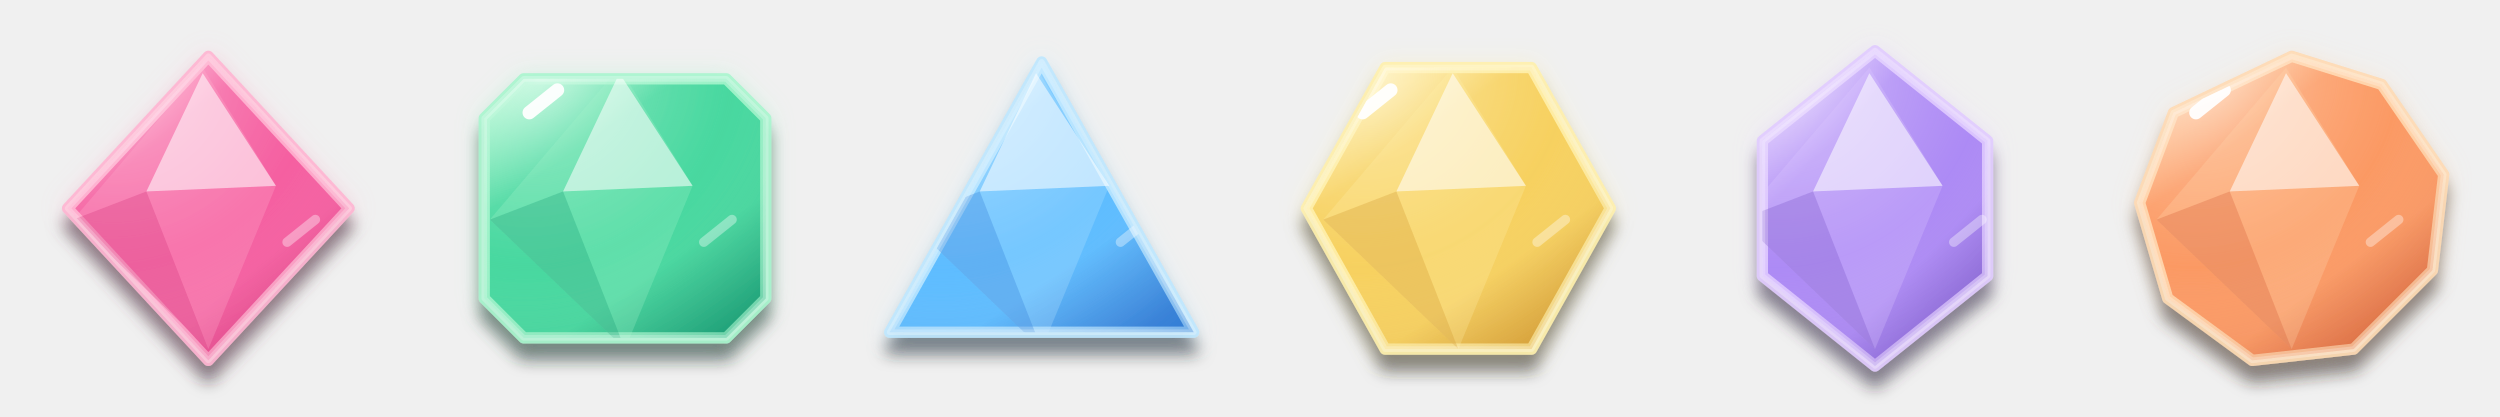
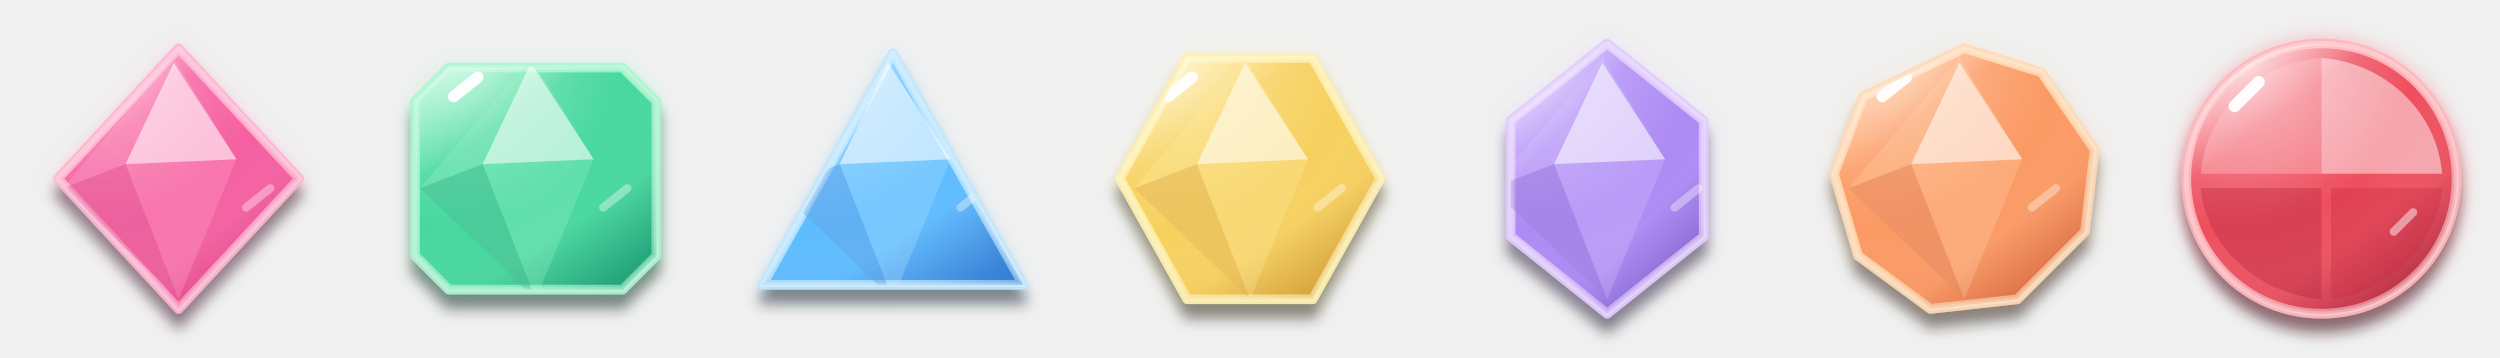
- <svg xmlns="http://www.w3.org/2000/svg" width="1536" height="256" viewBox="0 0 444 74">
+ <svg xmlns="http://www.w3.org/2000/svg" width="1792" height="256" viewBox="0 0 518 74">
  <g transform="translate(5 5)">
    <defs>
      <clipPath id="gem-cut-0">
        <path d="M32 5 57 32 32 59 7 32Z" />
      </clipPath>
      <linearGradient id="gem-glass-0" x1="10%" y1="4%" x2="82%" y2="100%">
        <stop stop-color="#ffb4d1" />
        <stop offset=".27" stop-color="#f45b9e" />
        <stop offset=".72" stop-color="#f45b9e" />
        <stop offset="1" stop-color="#d12f77" />
      </linearGradient>
      <radialGradient id="gem-gleam-0" cx="0" cy="0" r="1" gradientTransform="matrix(39 49 -53 42 17 9)" gradientUnits="userSpaceOnUse">
        <stop stop-color="white" stop-opacity=".46" />
        <stop offset=".52" stop-color="#ffb4d1" stop-opacity=".05" />
        <stop offset="1" stop-color="#d12f77" stop-opacity=".48" />
      </radialGradient>
    </defs>
    <defs>
      <filter id="shadow-0" x="-25%" y="-25%" width="150%" height="150%">
        <feGaussianBlur in="SourceAlpha" stdDeviation="2" result="soft" />
        <feFlood flood-color="#ffb4d1" flood-opacity=".35" />
        <feComposite in2="soft" operator="in" result="glow" />
        <feGaussianBlur in="SourceAlpha" stdDeviation="1.4" />
        <feOffset dy="3" result="offset" />
        <feFlood flood-color="#03030b" flood-opacity=".6" />
        <feComposite in2="offset" operator="in" result="shadow" />
        <feMerge>
          <feMergeNode in="glow" />
          <feMergeNode in="shadow" />
          <feMergeNode in="SourceGraphic" />
        </feMerge>
      </filter>
    </defs>
    <g filter="url(#shadow-0)">
      <path d="M32 5 57 32 32 59 7 32Z" fill="url(#gem-glass-0)" stroke="#ffb4d1" stroke-opacity=".88" stroke-width="2" stroke-linejoin="round" />
      <g clip-path="url(#gem-cut-0)">
        <path d="M32 5 57 32 32 59 7 32Z" fill="url(#gem-gleam-0)" />
        <path d="M8 34 31 7 44 28 32 57Z" fill="#ffb4d1" opacity=".25" />
        <path d="M8 34 21 29 32 57Z" fill="#d12f77" opacity=".29" />
        <path d="M21 29 31 8 44 28Z" fill="white" opacity=".55" />
        <path d="M15 15 20 11" stroke="white" stroke-opacity=".94" stroke-width="2.4" stroke-linecap="round" />
        <path d="M46 38 51 34" stroke="white" stroke-opacity=".36" stroke-width="1.7" stroke-linecap="round" />
      </g>
      <path d="M32 5 57 32 32 59 7 32Z" fill="none" stroke="white" stroke-opacity=".24" stroke-width="1" stroke-linejoin="round" />
    </g>
  </g>
  <g transform="translate(79 5)">
    <defs>
      <clipPath id="gem-cut-1">
        <path d="M14 9H50L57 16V48L50 55H14L7 48V16Z" />
      </clipPath>
      <linearGradient id="gem-glass-1" x1="10%" y1="4%" x2="82%" y2="100%">
        <stop stop-color="#a7f5cd" />
        <stop offset=".27" stop-color="#43d69d" />
        <stop offset=".72" stop-color="#43d69d" />
        <stop offset="1" stop-color="#149b72" />
      </linearGradient>
      <radialGradient id="gem-gleam-1" cx="0" cy="0" r="1" gradientTransform="matrix(39 49 -53 42 17 9)" gradientUnits="userSpaceOnUse">
        <stop stop-color="white" stop-opacity=".46" />
        <stop offset=".52" stop-color="#a7f5cd" stop-opacity=".05" />
        <stop offset="1" stop-color="#149b72" stop-opacity=".48" />
      </radialGradient>
    </defs>
    <defs>
      <filter id="shadow-1" x="-25%" y="-25%" width="150%" height="150%">
        <feGaussianBlur in="SourceAlpha" stdDeviation="2" result="soft" />
        <feFlood flood-color="#a7f5cd" flood-opacity=".35" />
        <feComposite in2="soft" operator="in" result="glow" />
        <feGaussianBlur in="SourceAlpha" stdDeviation="1.4" />
        <feOffset dy="3" result="offset" />
        <feFlood flood-color="#03030b" flood-opacity=".6" />
        <feComposite in2="offset" operator="in" result="shadow" />
        <feMerge>
          <feMergeNode in="glow" />
          <feMergeNode in="shadow" />
          <feMergeNode in="SourceGraphic" />
        </feMerge>
      </filter>
    </defs>
    <g filter="url(#shadow-1)">
      <path d="M14 9H50L57 16V48L50 55H14L7 48V16Z" fill="url(#gem-glass-1)" stroke="#a7f5cd" stroke-opacity=".88" stroke-width="2" stroke-linejoin="round" />
      <g clip-path="url(#gem-cut-1)">
        <path d="M14 9H50L57 16V48L50 55H14L7 48V16Z" fill="url(#gem-gleam-1)" />
        <path d="M8 34 31 7 44 28 32 57Z" fill="#a7f5cd" opacity=".25" />
        <path d="M8 34 21 29 32 57Z" fill="#149b72" opacity=".29" />
        <path d="M21 29 31 8 44 28Z" fill="white" opacity=".55" />
        <path d="M15 15 20 11" stroke="white" stroke-opacity=".94" stroke-width="2.4" stroke-linecap="round" />
        <path d="M46 38 51 34" stroke="white" stroke-opacity=".36" stroke-width="1.7" stroke-linecap="round" />
      </g>
      <path d="M14 9H50L57 16V48L50 55H14L7 48V16Z" fill="none" stroke="white" stroke-opacity=".24" stroke-width="1" stroke-linejoin="round" />
    </g>
  </g>
  <g transform="translate(153 5)">
    <defs>
      <clipPath id="gem-cut-2">
        <path d="M32 6 59 54H5Z" />
      </clipPath>
      <linearGradient id="gem-glass-2" x1="10%" y1="4%" x2="82%" y2="100%">
        <stop stop-color="#bee7ff" />
        <stop offset=".27" stop-color="#58baff" />
        <stop offset=".72" stop-color="#58baff" />
        <stop offset="1" stop-color="#2d79d4" />
      </linearGradient>
      <radialGradient id="gem-gleam-2" cx="0" cy="0" r="1" gradientTransform="matrix(39 49 -53 42 17 9)" gradientUnits="userSpaceOnUse">
        <stop stop-color="white" stop-opacity=".46" />
        <stop offset=".52" stop-color="#bee7ff" stop-opacity=".05" />
        <stop offset="1" stop-color="#2d79d4" stop-opacity=".48" />
      </radialGradient>
    </defs>
    <defs>
      <filter id="shadow-2" x="-25%" y="-25%" width="150%" height="150%">
        <feGaussianBlur in="SourceAlpha" stdDeviation="2" result="soft" />
        <feFlood flood-color="#bee7ff" flood-opacity=".35" />
        <feComposite in2="soft" operator="in" result="glow" />
        <feGaussianBlur in="SourceAlpha" stdDeviation="1.4" />
        <feOffset dy="3" result="offset" />
        <feFlood flood-color="#03030b" flood-opacity=".6" />
        <feComposite in2="offset" operator="in" result="shadow" />
        <feMerge>
          <feMergeNode in="glow" />
          <feMergeNode in="shadow" />
          <feMergeNode in="SourceGraphic" />
        </feMerge>
      </filter>
    </defs>
    <g filter="url(#shadow-2)">
      <path d="M32 6 59 54H5Z" fill="url(#gem-glass-2)" stroke="#bee7ff" stroke-opacity=".88" stroke-width="2" stroke-linejoin="round" />
      <g clip-path="url(#gem-cut-2)">
        <path d="M32 6 59 54H5Z" fill="url(#gem-gleam-2)" />
        <path d="M8 34 31 7 44 28 32 57Z" fill="#bee7ff" opacity=".25" />
        <path d="M8 34 21 29 32 57Z" fill="#2d79d4" opacity=".29" />
        <path d="M21 29 31 8 44 28Z" fill="white" opacity=".55" />
        <path d="M15 15 20 11" stroke="white" stroke-opacity=".94" stroke-width="2.4" stroke-linecap="round" />
        <path d="M46 38 51 34" stroke="white" stroke-opacity=".36" stroke-width="1.7" stroke-linecap="round" />
      </g>
      <path d="M32 6 59 54H5Z" fill="none" stroke="white" stroke-opacity=".24" stroke-width="1" stroke-linejoin="round" />
    </g>
  </g>
  <g transform="translate(227 5)">
    <defs>
      <clipPath id="gem-cut-3">
        <path d="M19 7H45L59 32 45 57H19L5 32Z" />
      </clipPath>
      <linearGradient id="gem-glass-3" x1="10%" y1="4%" x2="82%" y2="100%">
        <stop stop-color="#fff0ac" />
        <stop offset=".27" stop-color="#f6cf5c" />
        <stop offset=".72" stop-color="#f6cf5c" />
        <stop offset="1" stop-color="#cf942b" />
      </linearGradient>
      <radialGradient id="gem-gleam-3" cx="0" cy="0" r="1" gradientTransform="matrix(39 49 -53 42 17 9)" gradientUnits="userSpaceOnUse">
        <stop stop-color="white" stop-opacity=".46" />
        <stop offset=".52" stop-color="#fff0ac" stop-opacity=".05" />
        <stop offset="1" stop-color="#cf942b" stop-opacity=".48" />
      </radialGradient>
    </defs>
    <defs>
      <filter id="shadow-3" x="-25%" y="-25%" width="150%" height="150%">
        <feGaussianBlur in="SourceAlpha" stdDeviation="2" result="soft" />
        <feFlood flood-color="#fff0ac" flood-opacity=".35" />
        <feComposite in2="soft" operator="in" result="glow" />
        <feGaussianBlur in="SourceAlpha" stdDeviation="1.4" />
        <feOffset dy="3" result="offset" />
        <feFlood flood-color="#03030b" flood-opacity=".6" />
        <feComposite in2="offset" operator="in" result="shadow" />
        <feMerge>
          <feMergeNode in="glow" />
          <feMergeNode in="shadow" />
          <feMergeNode in="SourceGraphic" />
        </feMerge>
      </filter>
    </defs>
    <g filter="url(#shadow-3)">
      <path d="M19 7H45L59 32 45 57H19L5 32Z" fill="url(#gem-glass-3)" stroke="#fff0ac" stroke-opacity=".88" stroke-width="2" stroke-linejoin="round" />
      <g clip-path="url(#gem-cut-3)">
        <path d="M19 7H45L59 32 45 57H19L5 32Z" fill="url(#gem-gleam-3)" />
        <path d="M8 34 31 7 44 28 32 57Z" fill="#fff0ac" opacity=".25" />
        <path d="M8 34 21 29 32 57Z" fill="#cf942b" opacity=".29" />
        <path d="M21 29 31 8 44 28Z" fill="white" opacity=".55" />
        <path d="M15 15 20 11" stroke="white" stroke-opacity=".94" stroke-width="2.4" stroke-linecap="round" />
        <path d="M46 38 51 34" stroke="white" stroke-opacity=".36" stroke-width="1.7" stroke-linecap="round" />
      </g>
      <path d="M19 7H45L59 32 45 57H19L5 32Z" fill="none" stroke="white" stroke-opacity=".24" stroke-width="1" stroke-linejoin="round" />
    </g>
  </g>
  <g transform="translate(301 5)">
    <defs>
      <clipPath id="gem-cut-4">
        <path d="M32 4 52 20 52 44 32 60 12 44 12 20Z" />
      </clipPath>
      <linearGradient id="gem-glass-4" x1="10%" y1="4%" x2="82%" y2="100%">
        <stop stop-color="#e1cbff" />
        <stop offset=".27" stop-color="#aa87f4" />
        <stop offset=".72" stop-color="#aa87f4" />
        <stop offset="1" stop-color="#7450c4" />
      </linearGradient>
      <radialGradient id="gem-gleam-4" cx="0" cy="0" r="1" gradientTransform="matrix(39 49 -53 42 17 9)" gradientUnits="userSpaceOnUse">
        <stop stop-color="white" stop-opacity=".46" />
        <stop offset=".52" stop-color="#e1cbff" stop-opacity=".05" />
        <stop offset="1" stop-color="#7450c4" stop-opacity=".48" />
      </radialGradient>
    </defs>
    <defs>
      <filter id="shadow-4" x="-25%" y="-25%" width="150%" height="150%">
        <feGaussianBlur in="SourceAlpha" stdDeviation="2" result="soft" />
        <feFlood flood-color="#e1cbff" flood-opacity=".35" />
        <feComposite in2="soft" operator="in" result="glow" />
        <feGaussianBlur in="SourceAlpha" stdDeviation="1.4" />
        <feOffset dy="3" result="offset" />
        <feFlood flood-color="#03030b" flood-opacity=".6" />
        <feComposite in2="offset" operator="in" result="shadow" />
        <feMerge>
          <feMergeNode in="glow" />
          <feMergeNode in="shadow" />
          <feMergeNode in="SourceGraphic" />
        </feMerge>
      </filter>
    </defs>
    <g filter="url(#shadow-4)">
      <path d="M32 4 52 20 52 44 32 60 12 44 12 20Z" fill="url(#gem-glass-4)" stroke="#e1cbff" stroke-opacity=".88" stroke-width="2" stroke-linejoin="round" />
      <g clip-path="url(#gem-cut-4)">
        <path d="M32 4 52 20 52 44 32 60 12 44 12 20Z" fill="url(#gem-gleam-4)" />
        <path d="M8 34 31 7 44 28 32 57Z" fill="#e1cbff" opacity=".25" />
        <path d="M8 34 21 29 32 57Z" fill="#7450c4" opacity=".29" />
        <path d="M21 29 31 8 44 28Z" fill="white" opacity=".55" />
        <path d="M15 15 20 11" stroke="white" stroke-opacity=".94" stroke-width="2.4" stroke-linecap="round" />
        <path d="M46 38 51 34" stroke="white" stroke-opacity=".36" stroke-width="1.7" stroke-linecap="round" />
      </g>
      <path d="M32 4 52 20 52 44 32 60 12 44 12 20Z" fill="none" stroke="white" stroke-opacity=".24" stroke-width="1" stroke-linejoin="round" />
    </g>
  </g>
  <g transform="translate(375 5)">
    <defs>
      <clipPath id="gem-cut-5">
        <path d="M32 5 48 10 59 26 57 43 43 57 25 59 10 48 5 31 11 15Z" />
      </clipPath>
      <linearGradient id="gem-glass-5" x1="10%" y1="4%" x2="82%" y2="100%">
        <stop stop-color="#ffdab2" />
        <stop offset=".27" stop-color="#fb9660" />
        <stop offset=".72" stop-color="#fb9660" />
        <stop offset="1" stop-color="#d15a33" />
      </linearGradient>
      <radialGradient id="gem-gleam-5" cx="0" cy="0" r="1" gradientTransform="matrix(39 49 -53 42 17 9)" gradientUnits="userSpaceOnUse">
        <stop stop-color="white" stop-opacity=".46" />
        <stop offset=".52" stop-color="#ffdab2" stop-opacity=".05" />
        <stop offset="1" stop-color="#d15a33" stop-opacity=".48" />
      </radialGradient>
    </defs>
    <defs>
      <filter id="shadow-5" x="-25%" y="-25%" width="150%" height="150%">
        <feGaussianBlur in="SourceAlpha" stdDeviation="2" result="soft" />
        <feFlood flood-color="#ffdab2" flood-opacity=".35" />
        <feComposite in2="soft" operator="in" result="glow" />
        <feGaussianBlur in="SourceAlpha" stdDeviation="1.4" />
        <feOffset dy="3" result="offset" />
        <feFlood flood-color="#03030b" flood-opacity=".6" />
        <feComposite in2="offset" operator="in" result="shadow" />
        <feMerge>
          <feMergeNode in="glow" />
          <feMergeNode in="shadow" />
          <feMergeNode in="SourceGraphic" />
        </feMerge>
      </filter>
    </defs>
    <g filter="url(#shadow-5)">
      <path d="M32 5 48 10 59 26 57 43 43 57 25 59 10 48 5 31 11 15Z" fill="url(#gem-glass-5)" stroke="#ffdab2" stroke-opacity=".88" stroke-width="2" stroke-linejoin="round" />
      <g clip-path="url(#gem-cut-5)">
        <path d="M32 5 48 10 59 26 57 43 43 57 25 59 10 48 5 31 11 15Z" fill="url(#gem-gleam-5)" />
        <path d="M8 34 31 7 44 28 32 57Z" fill="#ffdab2" opacity=".25" />
        <path d="M8 34 21 29 32 57Z" fill="#d15a33" opacity=".29" />
        <path d="M21 29 31 8 44 28Z" fill="white" opacity=".55" />
        <path d="M15 15 20 11" stroke="white" stroke-opacity=".94" stroke-width="2.4" stroke-linecap="round" />
        <path d="M46 38 51 34" stroke="white" stroke-opacity=".36" stroke-width="1.7" stroke-linecap="round" />
      </g>
      <path d="M32 5 48 10 59 26 57 43 43 57 25 59 10 48 5 31 11 15Z" fill="none" stroke="white" stroke-opacity=".24" stroke-width="1" stroke-linejoin="round" />
    </g>
  </g>
+   <g transform="translate(449 5)">
+     <defs>
+       <clipPath id="gem-cut-6">
+         <path d="M32 4C47.5 4 60 16.5 60 32S47.5 60 32 60 4 47.5 4 32 16.5 4 32 4Z" />
+       </clipPath>
+       <linearGradient id="gem-glass-6" x1="10%" y1="4%" x2="82%" y2="100%">
+         <stop stop-color="#ffd2d6" />
+         <stop offset=".27" stop-color="#ed4656" />
+         <stop offset=".72" stop-color="#ed4656" />
+         <stop offset="1" stop-color="#a91d35" />
+       </linearGradient>
+       <radialGradient id="gem-gleam-6" cx="0" cy="0" r="1" gradientTransform="matrix(39 49 -53 42 17 9)" gradientUnits="userSpaceOnUse">
+         <stop stop-color="white" stop-opacity=".58" />
+         <stop offset=".52" stop-color="#ffd2d6" stop-opacity=".06" />
+         <stop offset="1" stop-color="#a91d35" stop-opacity=".48" />
+       </radialGradient>
+       <filter id="shadow-6" x="-25%" y="-25%" width="150%" height="150%">
+         <feGaussianBlur in="SourceAlpha" stdDeviation="2" result="soft" />
+         <feFlood flood-color="#ff7380" flood-opacity=".43" />
+         <feComposite in2="soft" operator="in" result="glow" />
+         <feGaussianBlur in="SourceAlpha" stdDeviation="1.4" />
+         <feOffset dy="3" result="offset" />
+         <feFlood flood-color="#03030b" flood-opacity=".6" />
+         <feComposite in2="offset" operator="in" result="shadow" />
+         <feMerge>
+           <feMergeNode in="glow" />
+           <feMergeNode in="shadow" />
+           <feMergeNode in="SourceGraphic" />
+         </feMerge>
+       </filter>
+     </defs>
+     <g filter="url(#shadow-6)">
+       <path d="M32 4C47.5 4 60 16.5 60 32S47.5 60 32 60 4 47.5 4 32 16.5 4 32 4Z" fill="url(#gem-glass-6)" stroke="#ffb5bb" stroke-opacity=".9" stroke-width="2" />
+       <g clip-path="url(#gem-cut-6)">
+         <path d="M32 4C47.5 4 60 16.5 60 32S47.5 60 32 60 4 47.5 4 32 16.5 4 32 4Z" fill="url(#gem-gleam-6)" />
+         <path d="M7 31C8 18 19 8 32 7V31Z" fill="#ffd2d6" opacity=".34" />
+         <path d="M32 7C45 8 56 18 57 31H32Z" fill="white" opacity=".48" />
+         <path d="M7 34H32V57C19 56 8 46 7 34Z" fill="#a91d35" opacity=".32" />
+         <path d="M34 34H57C56 46 45 56 34 57Z" fill="#c92740" opacity=".35" />
+         <path d="M14 17 19 12" stroke="white" stroke-opacity=".96" stroke-width="2.5" stroke-linecap="round" />
+         <path d="M47 43 51 39" stroke="white" stroke-opacity=".48" stroke-width="1.7" stroke-linecap="round" />
+       </g>
+       <path d="M32 4C47.5 4 60 16.5 60 32S47.5 60 32 60 4 47.5 4 32 16.5 4 32 4Z" fill="none" stroke="white" stroke-opacity=".27" stroke-width="1" />
+     </g>
+   </g>
</svg>
